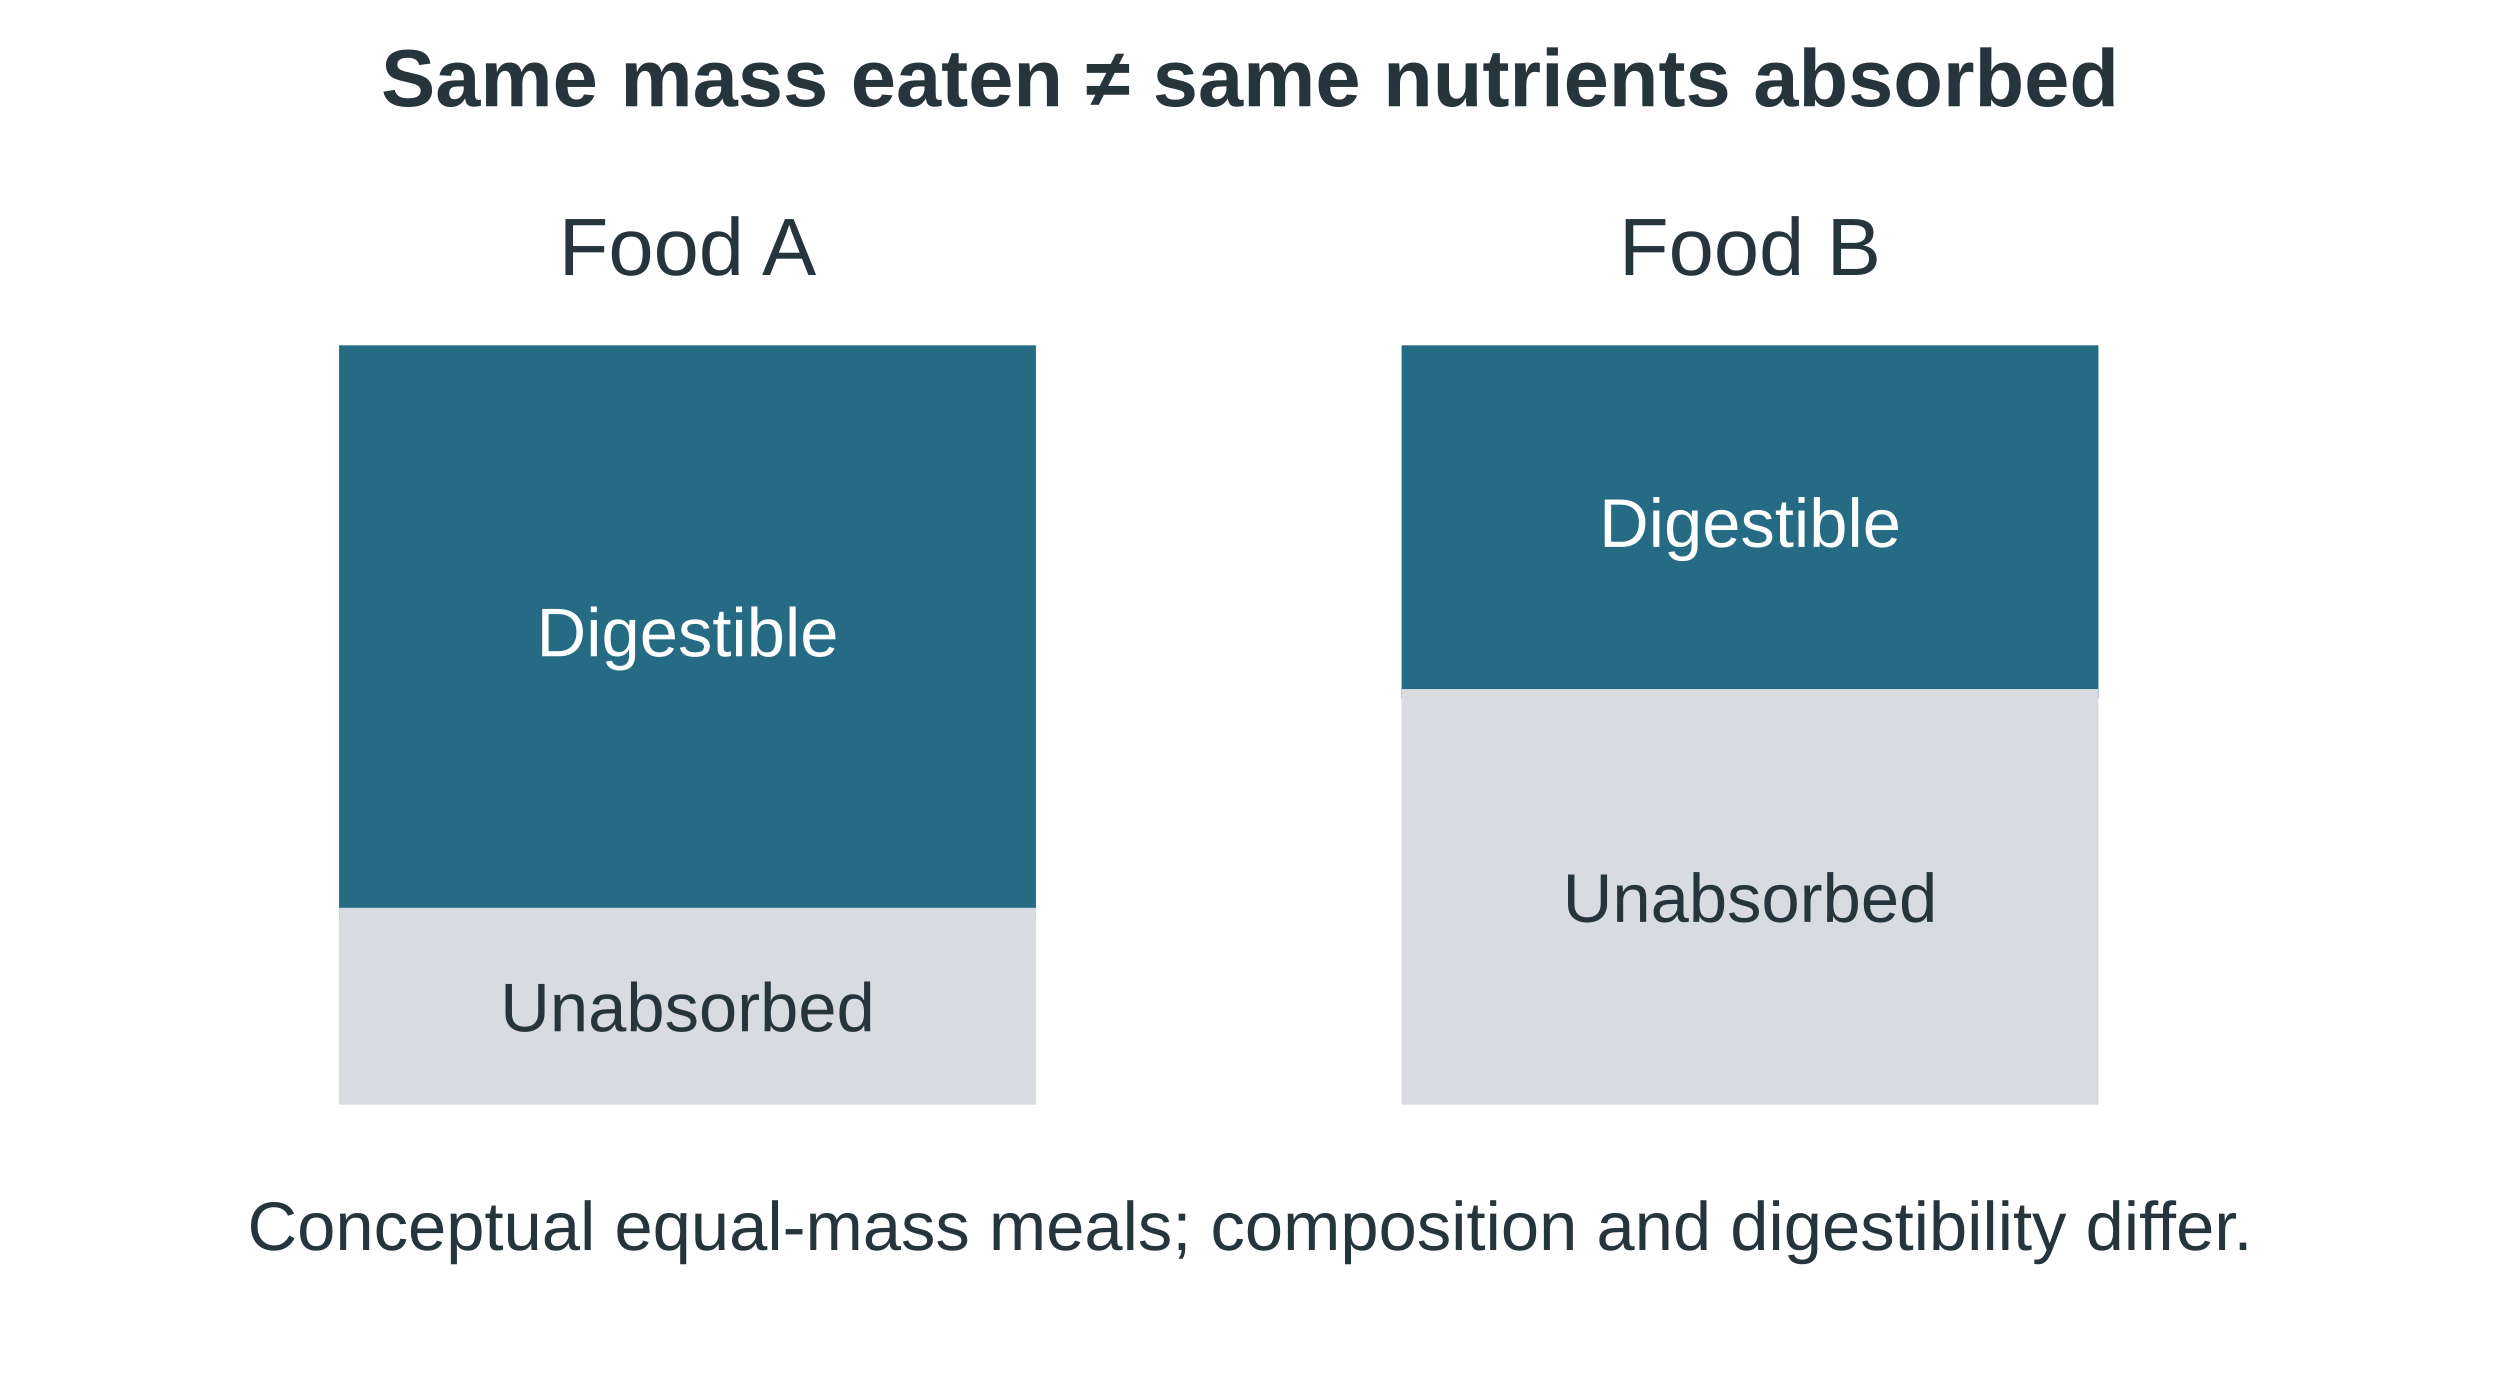
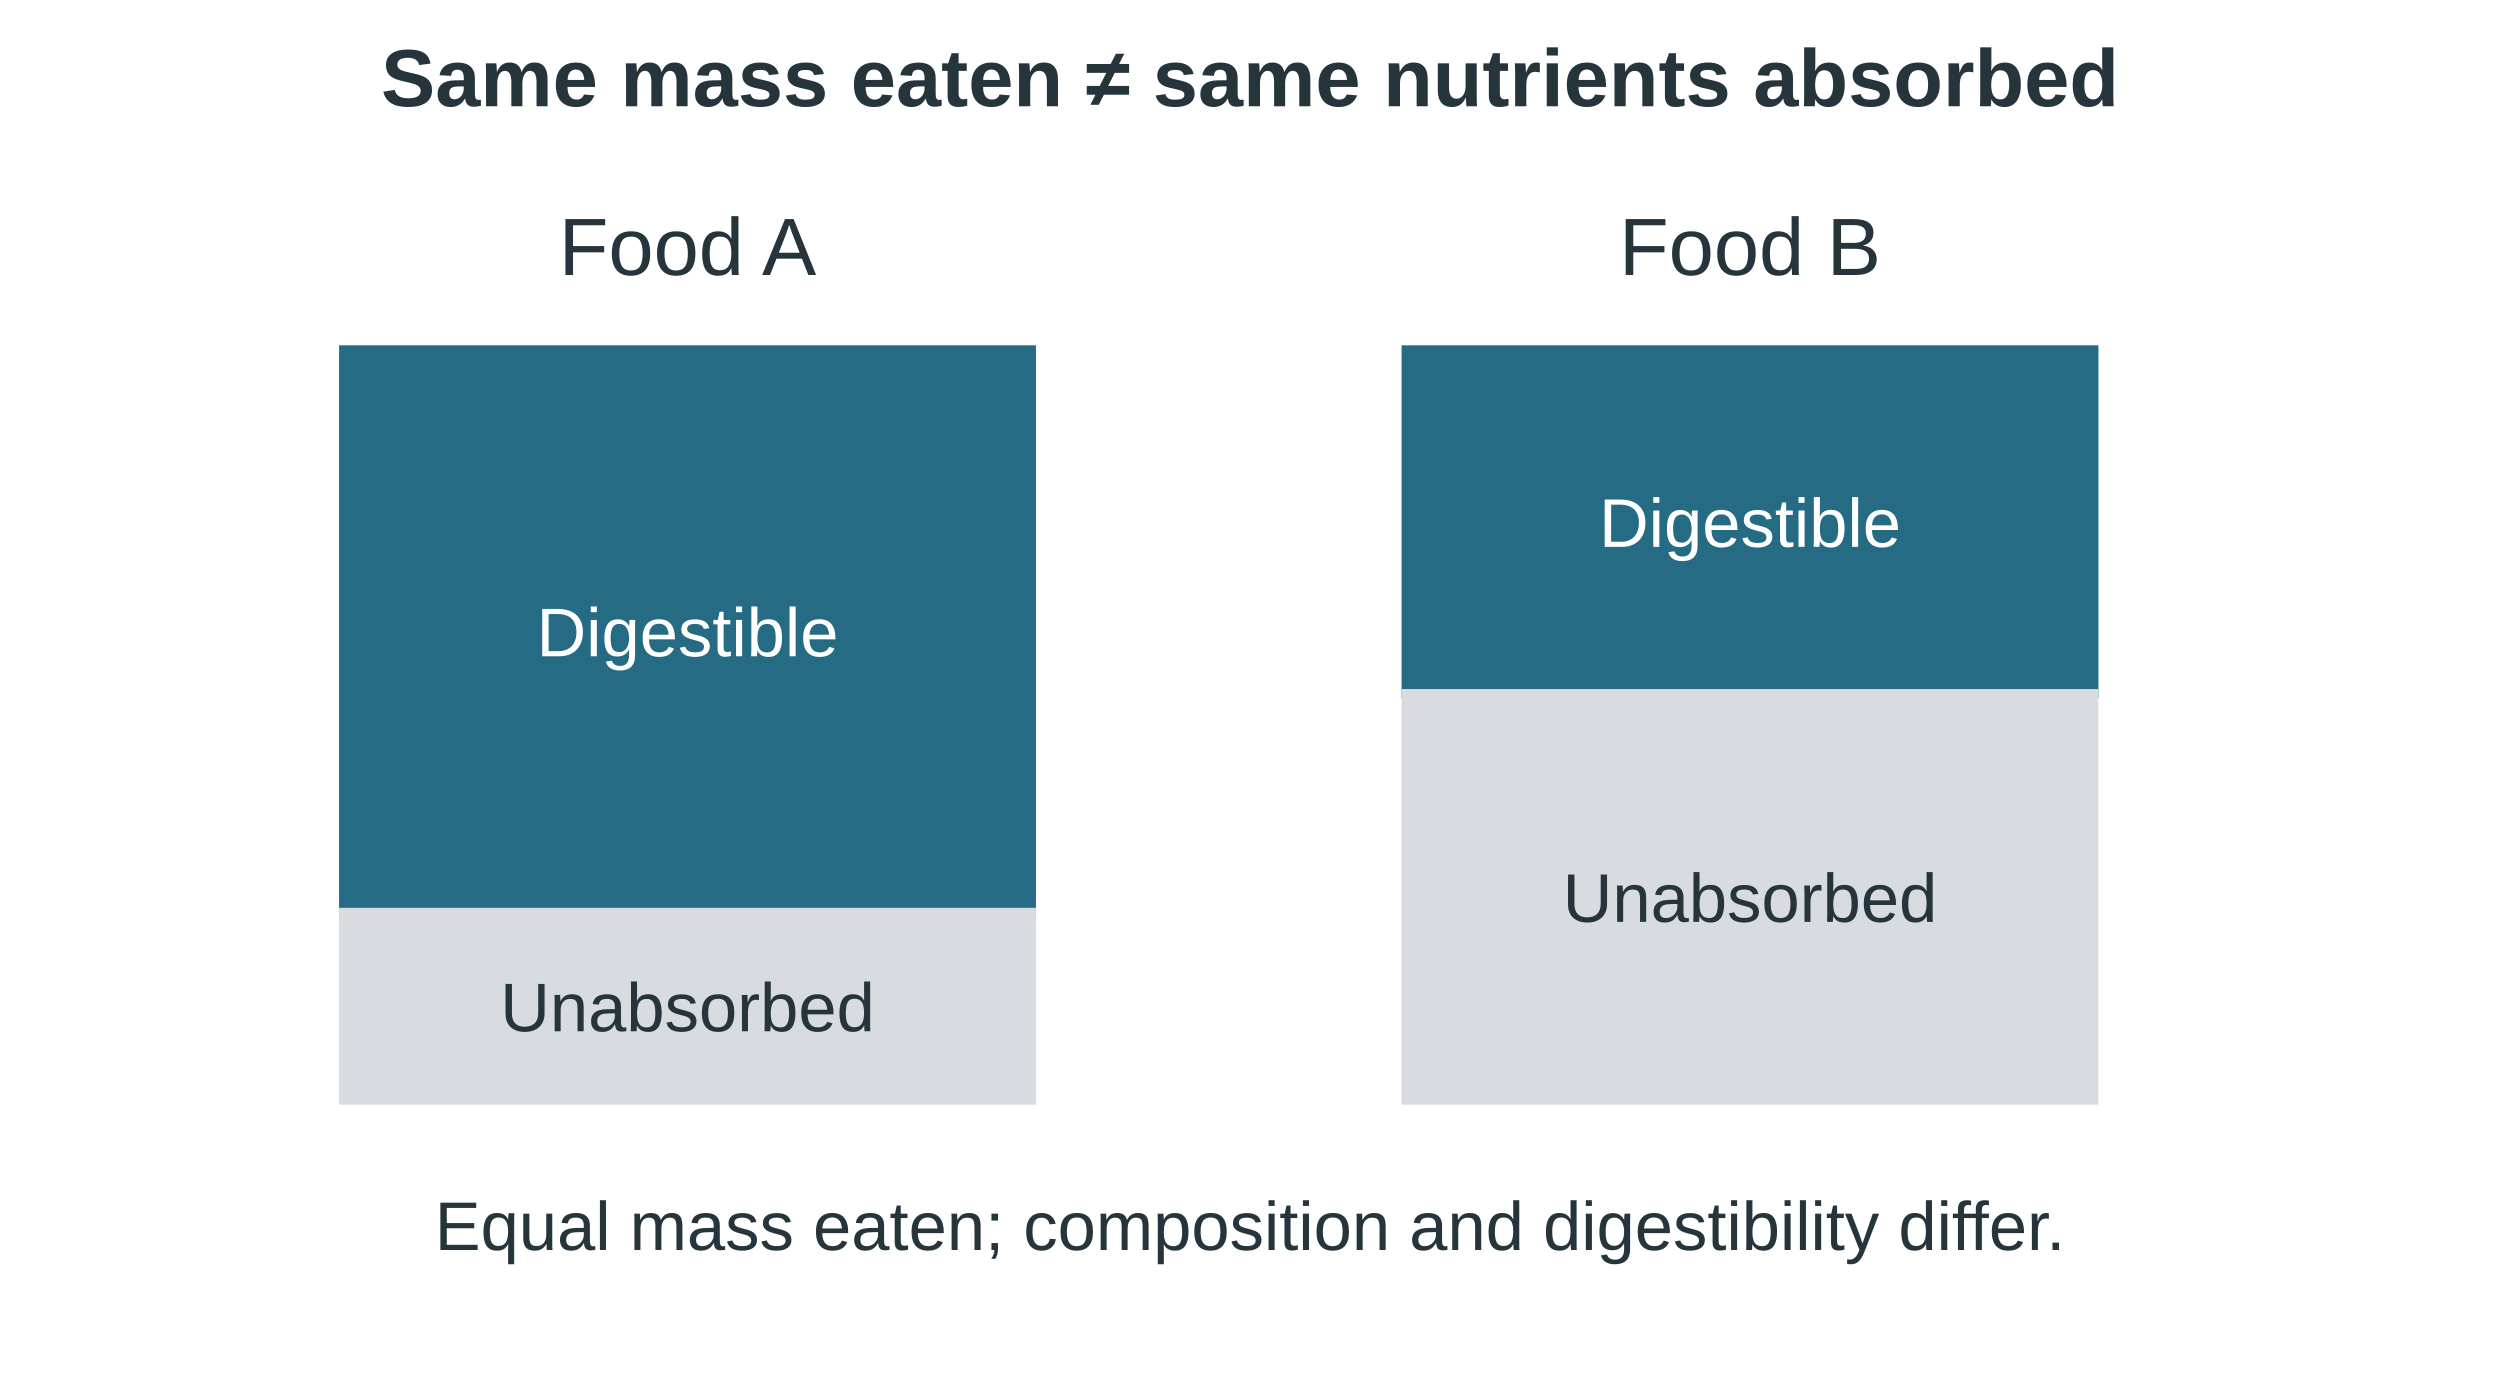
<svg xmlns="http://www.w3.org/2000/svg" viewBox="0 0 800 440" role="img" aria-labelledby="title desc">
  <defs>
    <marker id="arrow" markerWidth="9" markerHeight="9" refX="8" refY="4.5" orient="auto-start-reverse">
      <path d="M0,0 L9,4.5 L0,9 Z" fill="context-stroke" />
    </marker>
  </defs>
  <rect width="800" height="440" fill="white" />
  <g font-family="Arial, sans-serif">
    <text x="400" y="34" font-size="26" fill="#26343c" text-anchor="middle" font-weight="bold">Same mass eaten ≠ same nutrients absorbed</text>
    <text x="220" y="88" font-size="26" fill="#26343c" text-anchor="middle" font-weight="normal">Food A</text>
    <rect x="110" y="112" width="220" height="180" rx="0" fill="#246b83" stroke="#246b83" stroke-width="3" />
    <text x="220" y="210.0" font-size="22" fill="white" text-anchor="middle" font-weight="normal">Digestible</text>
    <rect x="110" y="292" width="220" height="60" rx="0" fill="#d8dce0" stroke="#d8dce0" stroke-width="3" />
    <text x="220" y="330.0" font-size="22" fill="#26343c" text-anchor="middle" font-weight="normal">Unabsorbed</text>
    <text x="560" y="88" font-size="26" fill="#26343c" text-anchor="middle" font-weight="normal">Food B</text>
    <rect x="450" y="112" width="220" height="110" rx="0" fill="#246b83" stroke="#246b83" stroke-width="3" />
    <text x="560" y="175.0" font-size="22" fill="white" text-anchor="middle" font-weight="normal">Digestible</text>
    <rect x="450" y="222" width="220" height="130" rx="0" fill="#d8dce0" stroke="#d8dce0" stroke-width="3" />
    <text x="560" y="295.0" font-size="22" fill="#26343c" text-anchor="middle" font-weight="normal">Unabsorbed</text>
-     <text x="400" y="400" font-size="22" fill="#26343c" text-anchor="middle" font-weight="normal">Conceptual equal-mass meals; composition and digestibility differ.</text>
+     <text x="400" y="400" font-size="22" fill="#26343c" text-anchor="middle" font-weight="normal">Equal mass eaten; composition and digestibility differ.</text>
  </g>
</svg>
